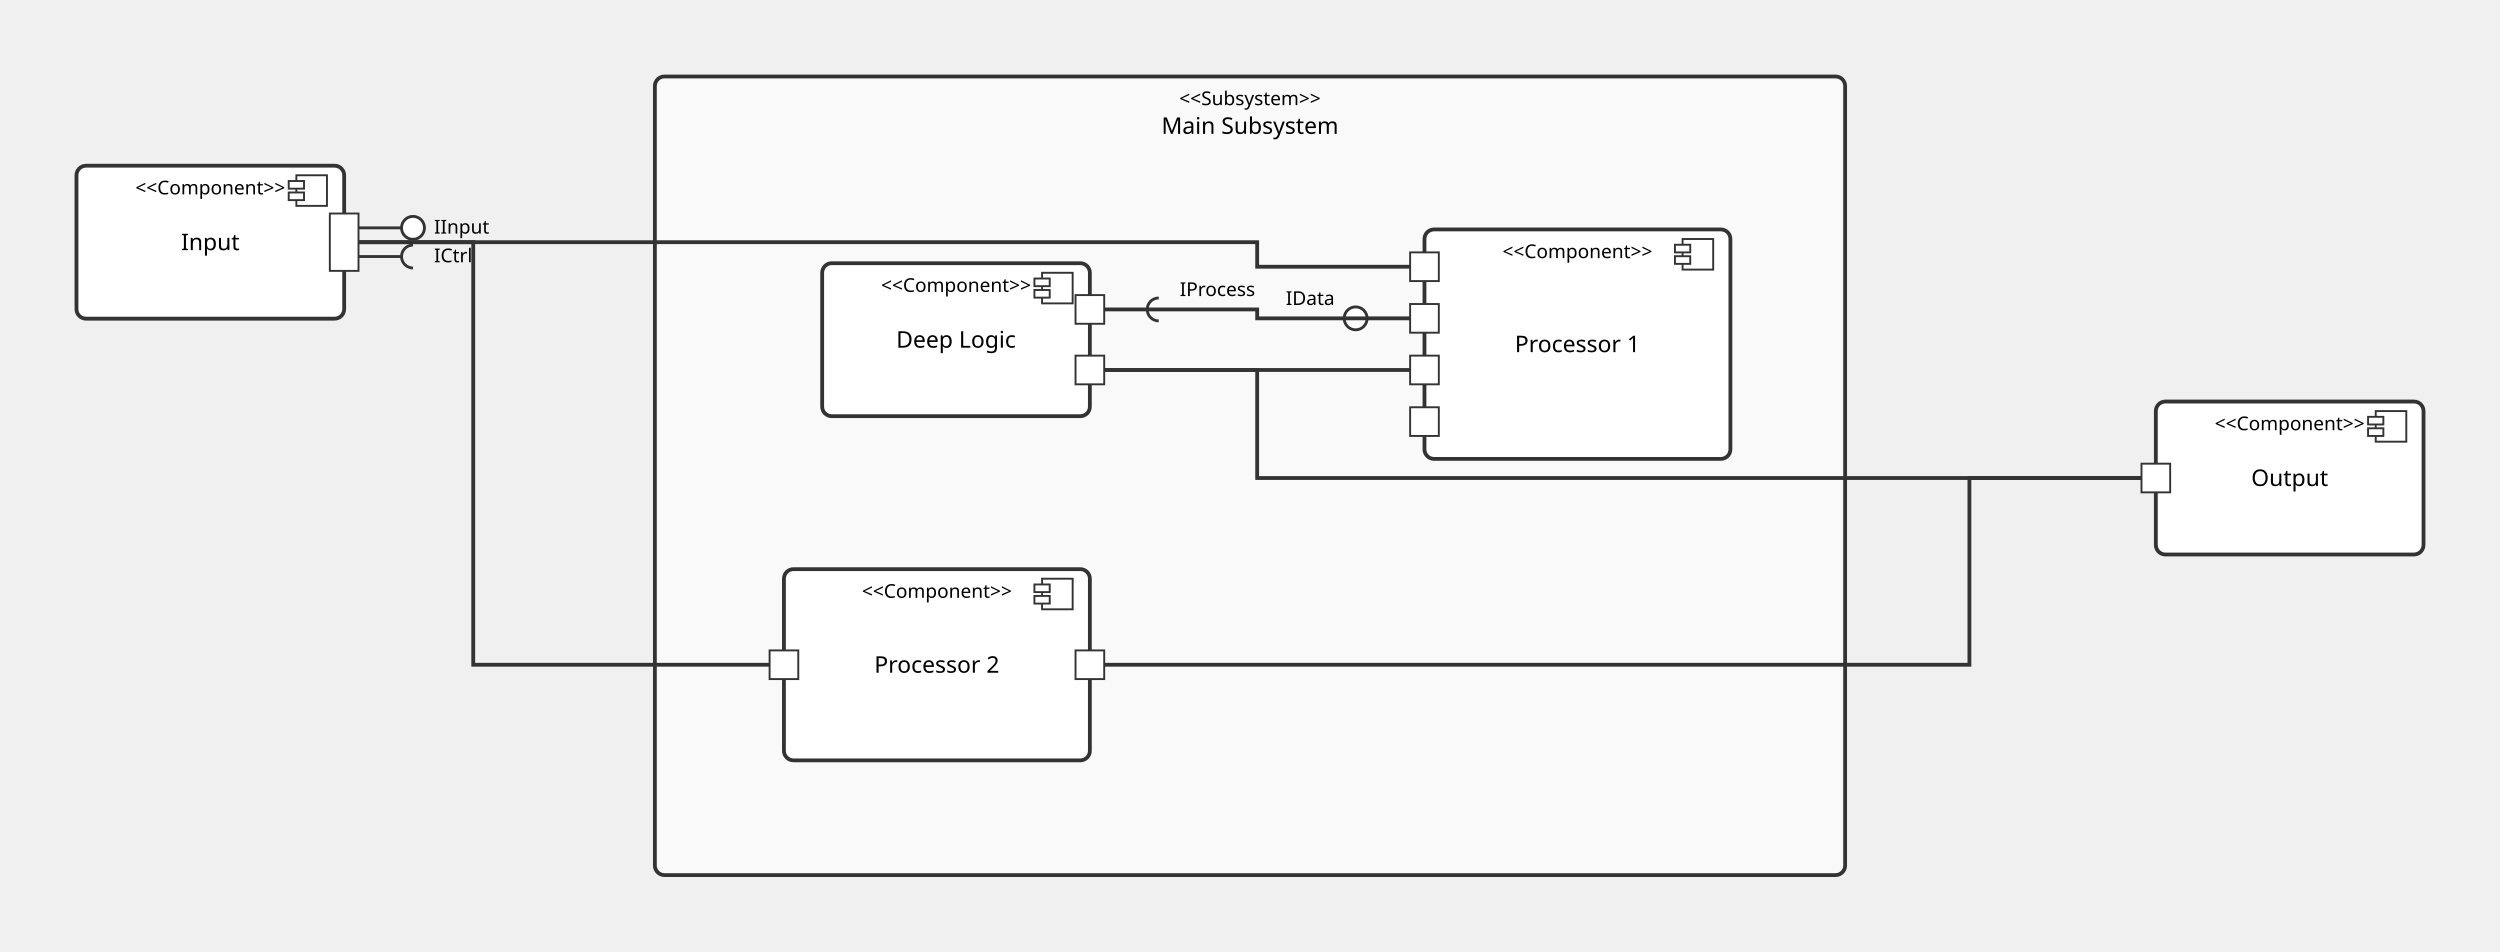
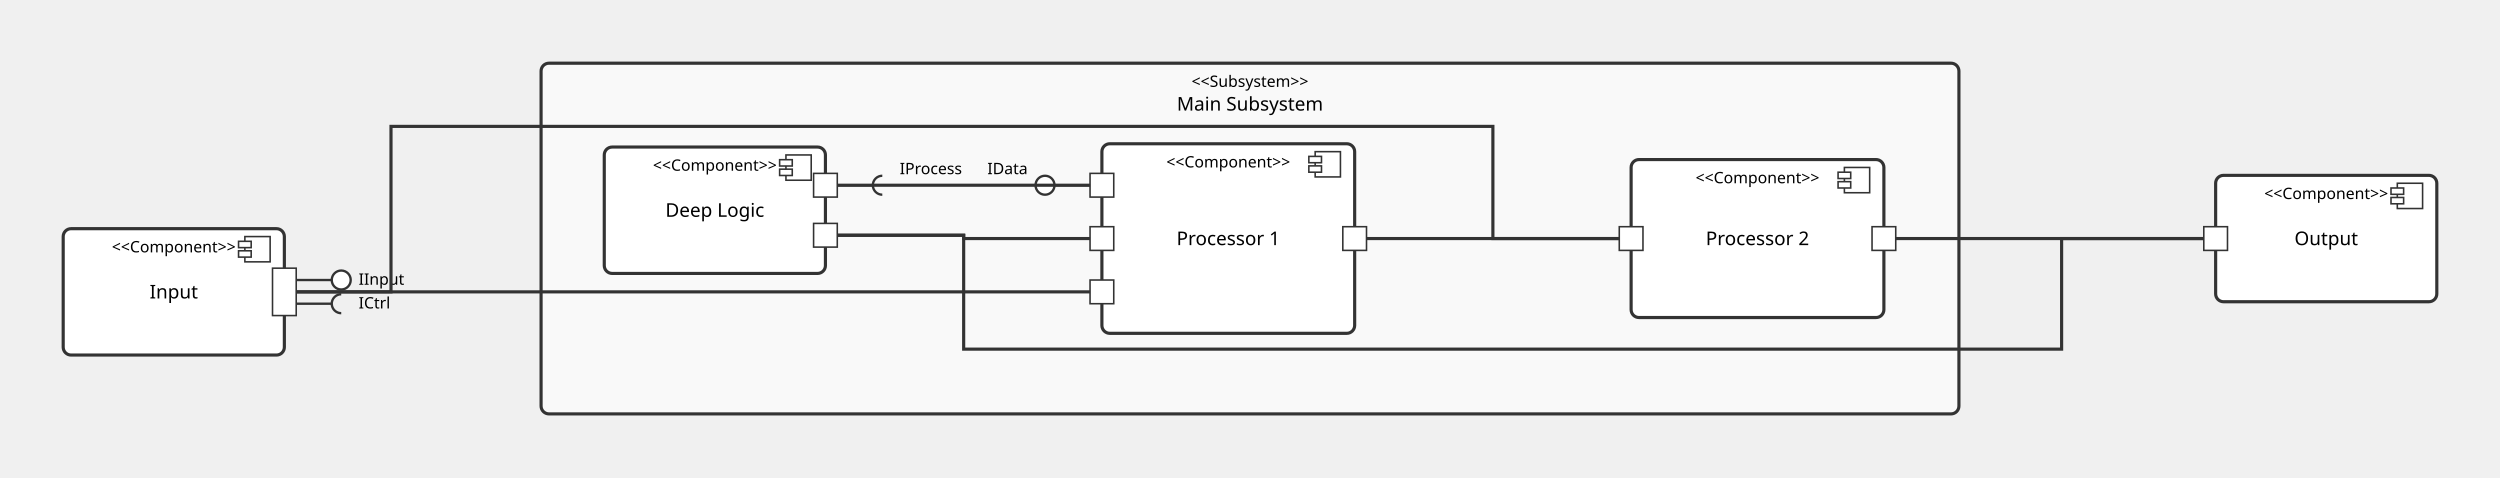
- <svg xmlns="http://www.w3.org/2000/svg" width="1307.5" height="497.667" viewBox="0 0 1307.5 497.667" style="font-family: sans-serif;">
+ <svg xmlns="http://www.w3.org/2000/svg" width="1582.5" height="302" viewBox="0 0 1582.5 302" style="font-family: sans-serif;">
  <defs>
    <marker id="arrowhead" markerWidth="10" markerHeight="7" refX="10" refY="3.5" orient="auto">
      <polygon points="0 0, 10 3.5, 0 7" fill="#333" />
    </marker>
  </defs>
-   <g transform="translate(40, 86.66667)" id="input_node" class="component">
+   <g transform="translate(40, 144.75)" id="input_node" class="component">
    <rect width="140" height="80" fill="#ffffff" stroke="#333" stroke-width="2" rx="5" />
    <text x="70" y="15" text-anchor="middle" font-size="10px" fill="#000">&lt;&lt;Component&gt;&gt;</text>
    <text x="70" y="40" text-anchor="middle" dominant-baseline="middle" font-size="12px" fill="#000">Input</text>
    <line x1="140" y1="32.5" x2="170" y2="32.5" stroke="#333" stroke-width="1.5" />
    <circle cx="176" cy="32.5" r="6" fill="#ffffff" stroke="#333" stroke-width="1.5" />
    <text x="187" y="35.5" text-anchor="start" font-size="10px" fill="#000">IInput</text>
    <line x1="140" y1="47.5" x2="170" y2="47.5" stroke="#333" stroke-width="1.5" />
    <g transform="translate(176, 47.5) rotate(0)">
      <path d="M 0 -6 A 6 6 0 0 0 0 6" fill="none" stroke="#333" stroke-width="1.5" />
    </g>
    <text x="187" y="50.5" text-anchor="start" font-size="10px" fill="#000">ICtrl</text>
    <rect x="132.5" y="25" width="15" height="30" fill="#ffffff" stroke="#333" stroke-width="1" class="port" />
    <g transform="translate(115, 5)">
      <rect x="0" y="0" width="16" height="16" fill="#ffffff" stroke="#333" stroke-width="1" />
      <rect x="-4" y="3" width="8" height="4" fill="#ffffff" stroke="#333" stroke-width="1" />
      <rect x="-4" y="9" width="8" height="4" fill="#ffffff" stroke="#333" stroke-width="1" />
    </g>
  </g>
  <g transform="translate(342.5, 40)" id="sub_main" class="subsystem">
-     <rect width="622.5" height="417.667" fill="#f9f9f9" stroke="#333" stroke-width="2" rx="5" />
-     <text x="311.25" y="15" text-anchor="middle" font-size="10px" fill="#000">&lt;&lt;Subsystem&gt;&gt;</text>
-     <text x="311.25" y="30" text-anchor="middle" dominant-baseline="auto" font-size="12px" fill="#000">Main Subsystem</text>
-     <g transform="translate(402.5, 80)" id="proc_1" class="component">
+     <rect width="897.5" height="222" fill="#f9f9f9" stroke="#333" stroke-width="2" rx="5" />
+     <text x="448.75" y="15" text-anchor="middle" font-size="10px" fill="#000">&lt;&lt;Subsystem&gt;&gt;</text>
+     <text x="448.75" y="30" text-anchor="middle" dominant-baseline="auto" font-size="12px" fill="#000">Main Subsystem</text>
+     <g transform="translate(355, 51)" id="proc_1" class="component">
      <rect width="160" height="120" fill="#ffffff" stroke="#333" stroke-width="2" rx="5" />
      <text x="80" y="15" text-anchor="middle" font-size="10px" fill="#000">&lt;&lt;Component&gt;&gt;</text>
      <text x="80" y="60" text-anchor="middle" dominant-baseline="middle" font-size="12px" fill="#000">Processor 1</text>
-       <rect x="-7.5" y="12" width="15" height="15" fill="#ffffff" stroke="#333" stroke-width="1" class="port" />
-       <rect x="-7.5" y="66" width="15" height="15" fill="#ffffff" stroke="#333" stroke-width="1" class="port" />
-       <line x1="0" y1="46.5" x2="-30" y2="46.5" stroke="#333" stroke-width="1.5" />
-       <circle cx="-36" cy="46.5" r="6" fill="#ffffff" stroke="#333" stroke-width="1.5" />
-       <text x="-47" y="39.5" text-anchor="end" font-size="10px" fill="#000">IData</text>
-       <rect x="-7.5" y="39" width="15" height="15" fill="#ffffff" stroke="#333" stroke-width="1" class="port" />
-       <rect x="-7.5" y="93" width="15" height="15" fill="#ffffff" stroke="#333" stroke-width="1" class="port" />
+       <rect x="-7.5" y="86.25" width="15" height="15" fill="#ffffff" stroke="#333" stroke-width="1" class="port" />
+       <rect x="-7.5" y="52.5" width="15" height="15" fill="#ffffff" stroke="#333" stroke-width="1" class="port" />
+       <line x1="0" y1="26.25" x2="-30" y2="26.25" stroke="#333" stroke-width="1.5" />
+       <circle cx="-36" cy="26.25" r="6" fill="#ffffff" stroke="#333" stroke-width="1.5" />
+       <text x="-47" y="19.25" text-anchor="end" font-size="10px" fill="#000">IData</text>
+       <rect x="-7.5" y="18.75" width="15" height="15" fill="#ffffff" stroke="#333" stroke-width="1" class="port" />
+       <rect x="152.5" y="52.5" width="15" height="15" fill="#ffffff" stroke="#333" stroke-width="1" class="port" />
      <g transform="translate(135, 5)">
        <rect x="0" y="0" width="16" height="16" fill="#ffffff" stroke="#333" stroke-width="1" />
        <rect x="-4" y="3" width="8" height="4" fill="#ffffff" stroke="#333" stroke-width="1" />
        <rect x="-4" y="9" width="8" height="4" fill="#ffffff" stroke="#333" stroke-width="1" />
      </g>
    </g>
-     <g transform="translate(67.5, 257.6667)" id="proc_2" class="component">
+     <g transform="translate(690, 61)" id="proc_2" class="component">
      <rect width="160" height="100" fill="#ffffff" stroke="#333" stroke-width="2" rx="5" />
      <text x="80" y="15" text-anchor="middle" font-size="10px" fill="#000">&lt;&lt;Component&gt;&gt;</text>
      <text x="80" y="50" text-anchor="middle" dominant-baseline="middle" font-size="12px" fill="#000">Processor 2</text>
      <rect x="-7.5" y="42.5" width="15" height="15" fill="#ffffff" stroke="#333" stroke-width="1" class="port" />
      <rect x="152.5" y="42.5" width="15" height="15" fill="#ffffff" stroke="#333" stroke-width="1" class="port" />
      <g transform="translate(135, 5)">
        <rect x="0" y="0" width="16" height="16" fill="#ffffff" stroke="#333" stroke-width="1" />
        <rect x="-4" y="3" width="8" height="4" fill="#ffffff" stroke="#333" stroke-width="1" />
        <rect x="-4" y="9" width="8" height="4" fill="#ffffff" stroke="#333" stroke-width="1" />
      </g>
    </g>
-     <g transform="translate(87.5, 97.66667)" id="deep_1" class="component">
+     <g transform="translate(40, 53.08333)" id="deep_1" class="component">
      <rect width="140" height="80" fill="#ffffff" stroke="#333" stroke-width="2" rx="5" />
      <text x="70" y="15" text-anchor="middle" font-size="10px" fill="#000">&lt;&lt;Component&gt;&gt;</text>
      <text x="70" y="40" text-anchor="middle" dominant-baseline="middle" font-size="12px" fill="#000">Deep Logic</text>
      <line x1="140" y1="24.167" x2="170" y2="24.167" stroke="#333" stroke-width="1.5" />
      <g transform="translate(176, 24.16667) rotate(0)">
        <path d="M 0 -6 A 6 6 0 0 0 0 6" fill="none" stroke="#333" stroke-width="1.5" />
      </g>
      <text x="187" y="17.167" text-anchor="start" font-size="10px" fill="#000">IProcess</text>
      <rect x="132.5" y="16.667" width="15" height="15" fill="#ffffff" stroke="#333" stroke-width="1" class="port" />
      <rect x="132.5" y="48.333" width="15" height="15" fill="#ffffff" stroke="#333" stroke-width="1" class="port" />
      <g transform="translate(115, 5)">
        <rect x="0" y="0" width="16" height="16" fill="#ffffff" stroke="#333" stroke-width="1" />
        <rect x="-4" y="3" width="8" height="4" fill="#ffffff" stroke="#333" stroke-width="1" />
        <rect x="-4" y="9" width="8" height="4" fill="#ffffff" stroke="#333" stroke-width="1" />
      </g>
    </g>
-     <path d="M 395 126.5 L 315 126.5 L 315 121.833 L 235 121.833" fill="none" stroke="#333" stroke-width="2" />
-     <path d="M 235 153.5 L 395 153.5" fill="none" stroke="#333" stroke-width="2" />
+     <path d="M 522.5 111 L 682.5 111" fill="none" stroke="#333" stroke-width="2" />
+     <path d="M 347.5 77.25 L 187.5 77.25" fill="none" stroke="#333" stroke-width="2" />
+     <path d="M 187.5 108.917 L 267.5 108.917 L 267.5 111 L 347.5 111" fill="none" stroke="#333" stroke-width="2" />
  </g>
-   <g transform="translate(1127.5, 210)" id="output_node" class="component">
+   <g transform="translate(1402.5, 111)" id="output_node" class="component">
    <rect width="140" height="80" fill="#ffffff" stroke="#333" stroke-width="2" rx="5" />
    <text x="70" y="15" text-anchor="middle" font-size="10px" fill="#000">&lt;&lt;Component&gt;&gt;</text>
    <text x="70" y="40" text-anchor="middle" dominant-baseline="middle" font-size="12px" fill="#000">Output</text>
    <rect x="-7.5" y="32.5" width="15" height="15" fill="#ffffff" stroke="#333" stroke-width="1" class="port" />
    <g transform="translate(115, 5)">
      <rect x="0" y="0" width="16" height="16" fill="#ffffff" stroke="#333" stroke-width="1" />
      <rect x="-4" y="3" width="8" height="4" fill="#ffffff" stroke="#333" stroke-width="1" />
      <rect x="-4" y="9" width="8" height="4" fill="#ffffff" stroke="#333" stroke-width="1" />
    </g>
  </g>
-   <path d="M 187.5 126.667 L 657.5 126.667 L 657.5 139.5 L 737.5 139.5" fill="none" stroke="#333" stroke-width="2" />
-   <path d="M 187.5 126.667 L 247.5 126.667 L 247.5 347.667 L 402.5 347.667" fill="none" stroke="#333" stroke-width="2" />
-   <path d="M 577.5 193.5 L 657.5 193.5 L 657.5 250 L 1120 250" fill="none" stroke="#333" stroke-width="2" />
-   <path d="M 577.5 347.667 L 1030 347.667 L 1030 250 L 1120 250" fill="none" stroke="#333" stroke-width="2" />
+   <path d="M 187.5 184.75 L 690 184.75" fill="none" stroke="#333" stroke-width="2" />
+   <path d="M 187.5 184.75 L 247.5 184.75 L 247.5 80 L 945 80 L 945 151 L 1025 151" fill="none" stroke="#333" stroke-width="2" />
+   <path d="M 530 148.917 L 610 148.917 L 610 221 L 1305 221 L 1305 151 L 1395 151" fill="none" stroke="#333" stroke-width="2" />
+   <path d="M 1200 151 L 1395 151" fill="none" stroke="#333" stroke-width="2" />
</svg>
